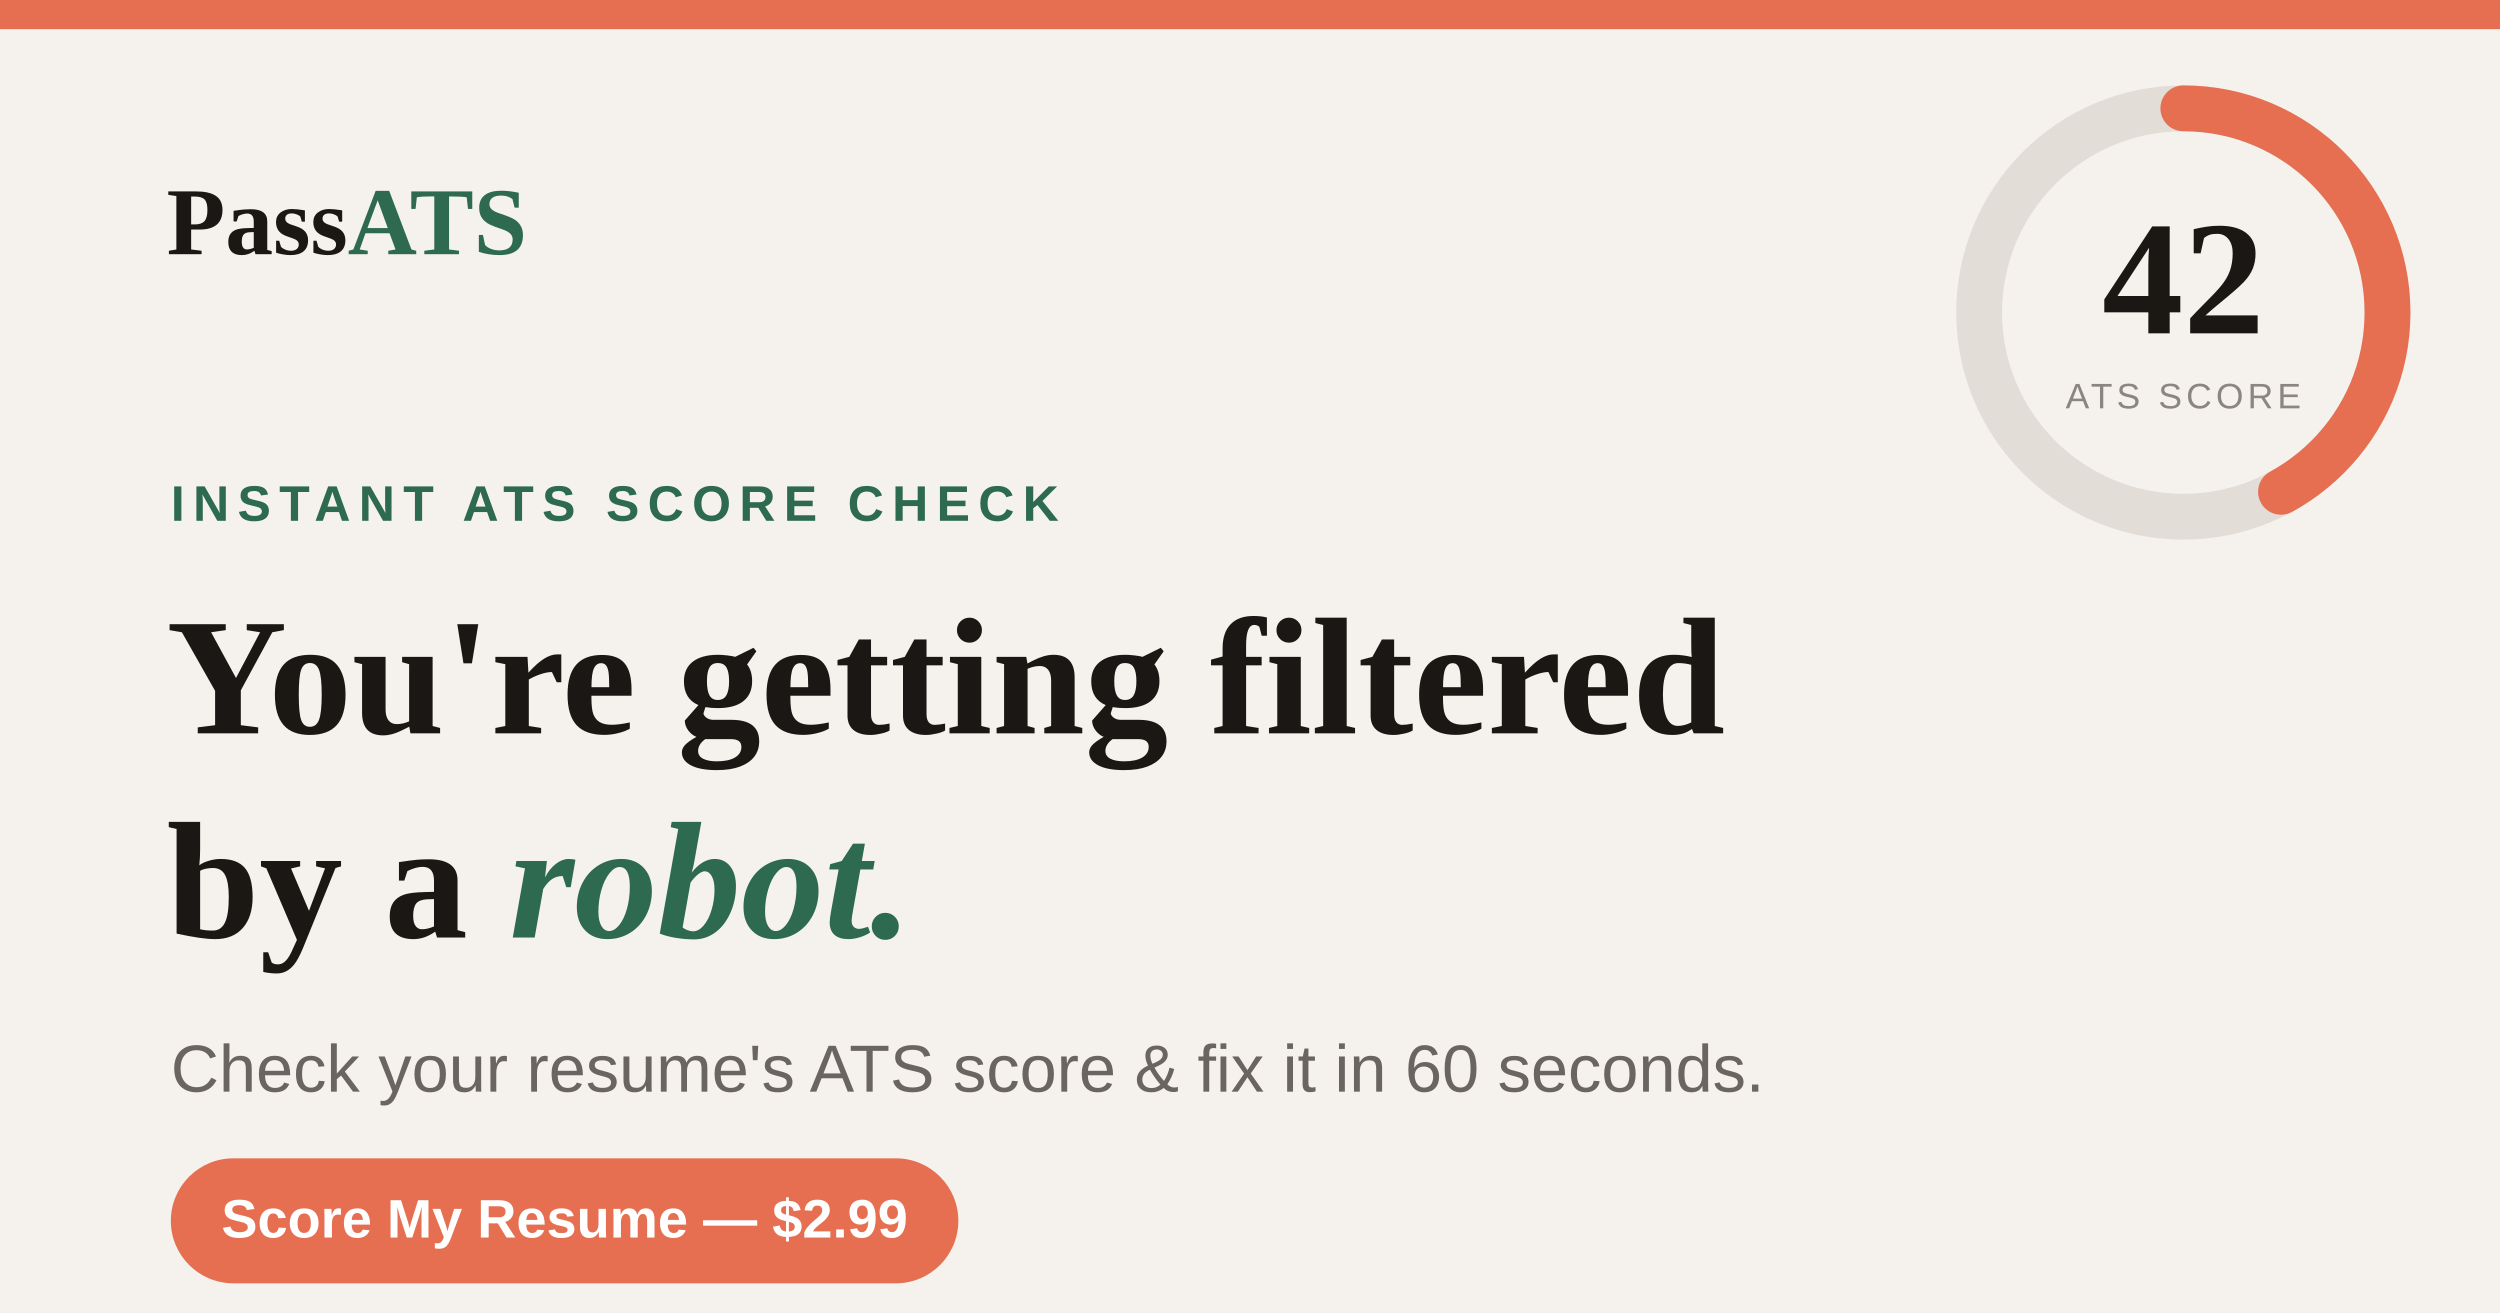
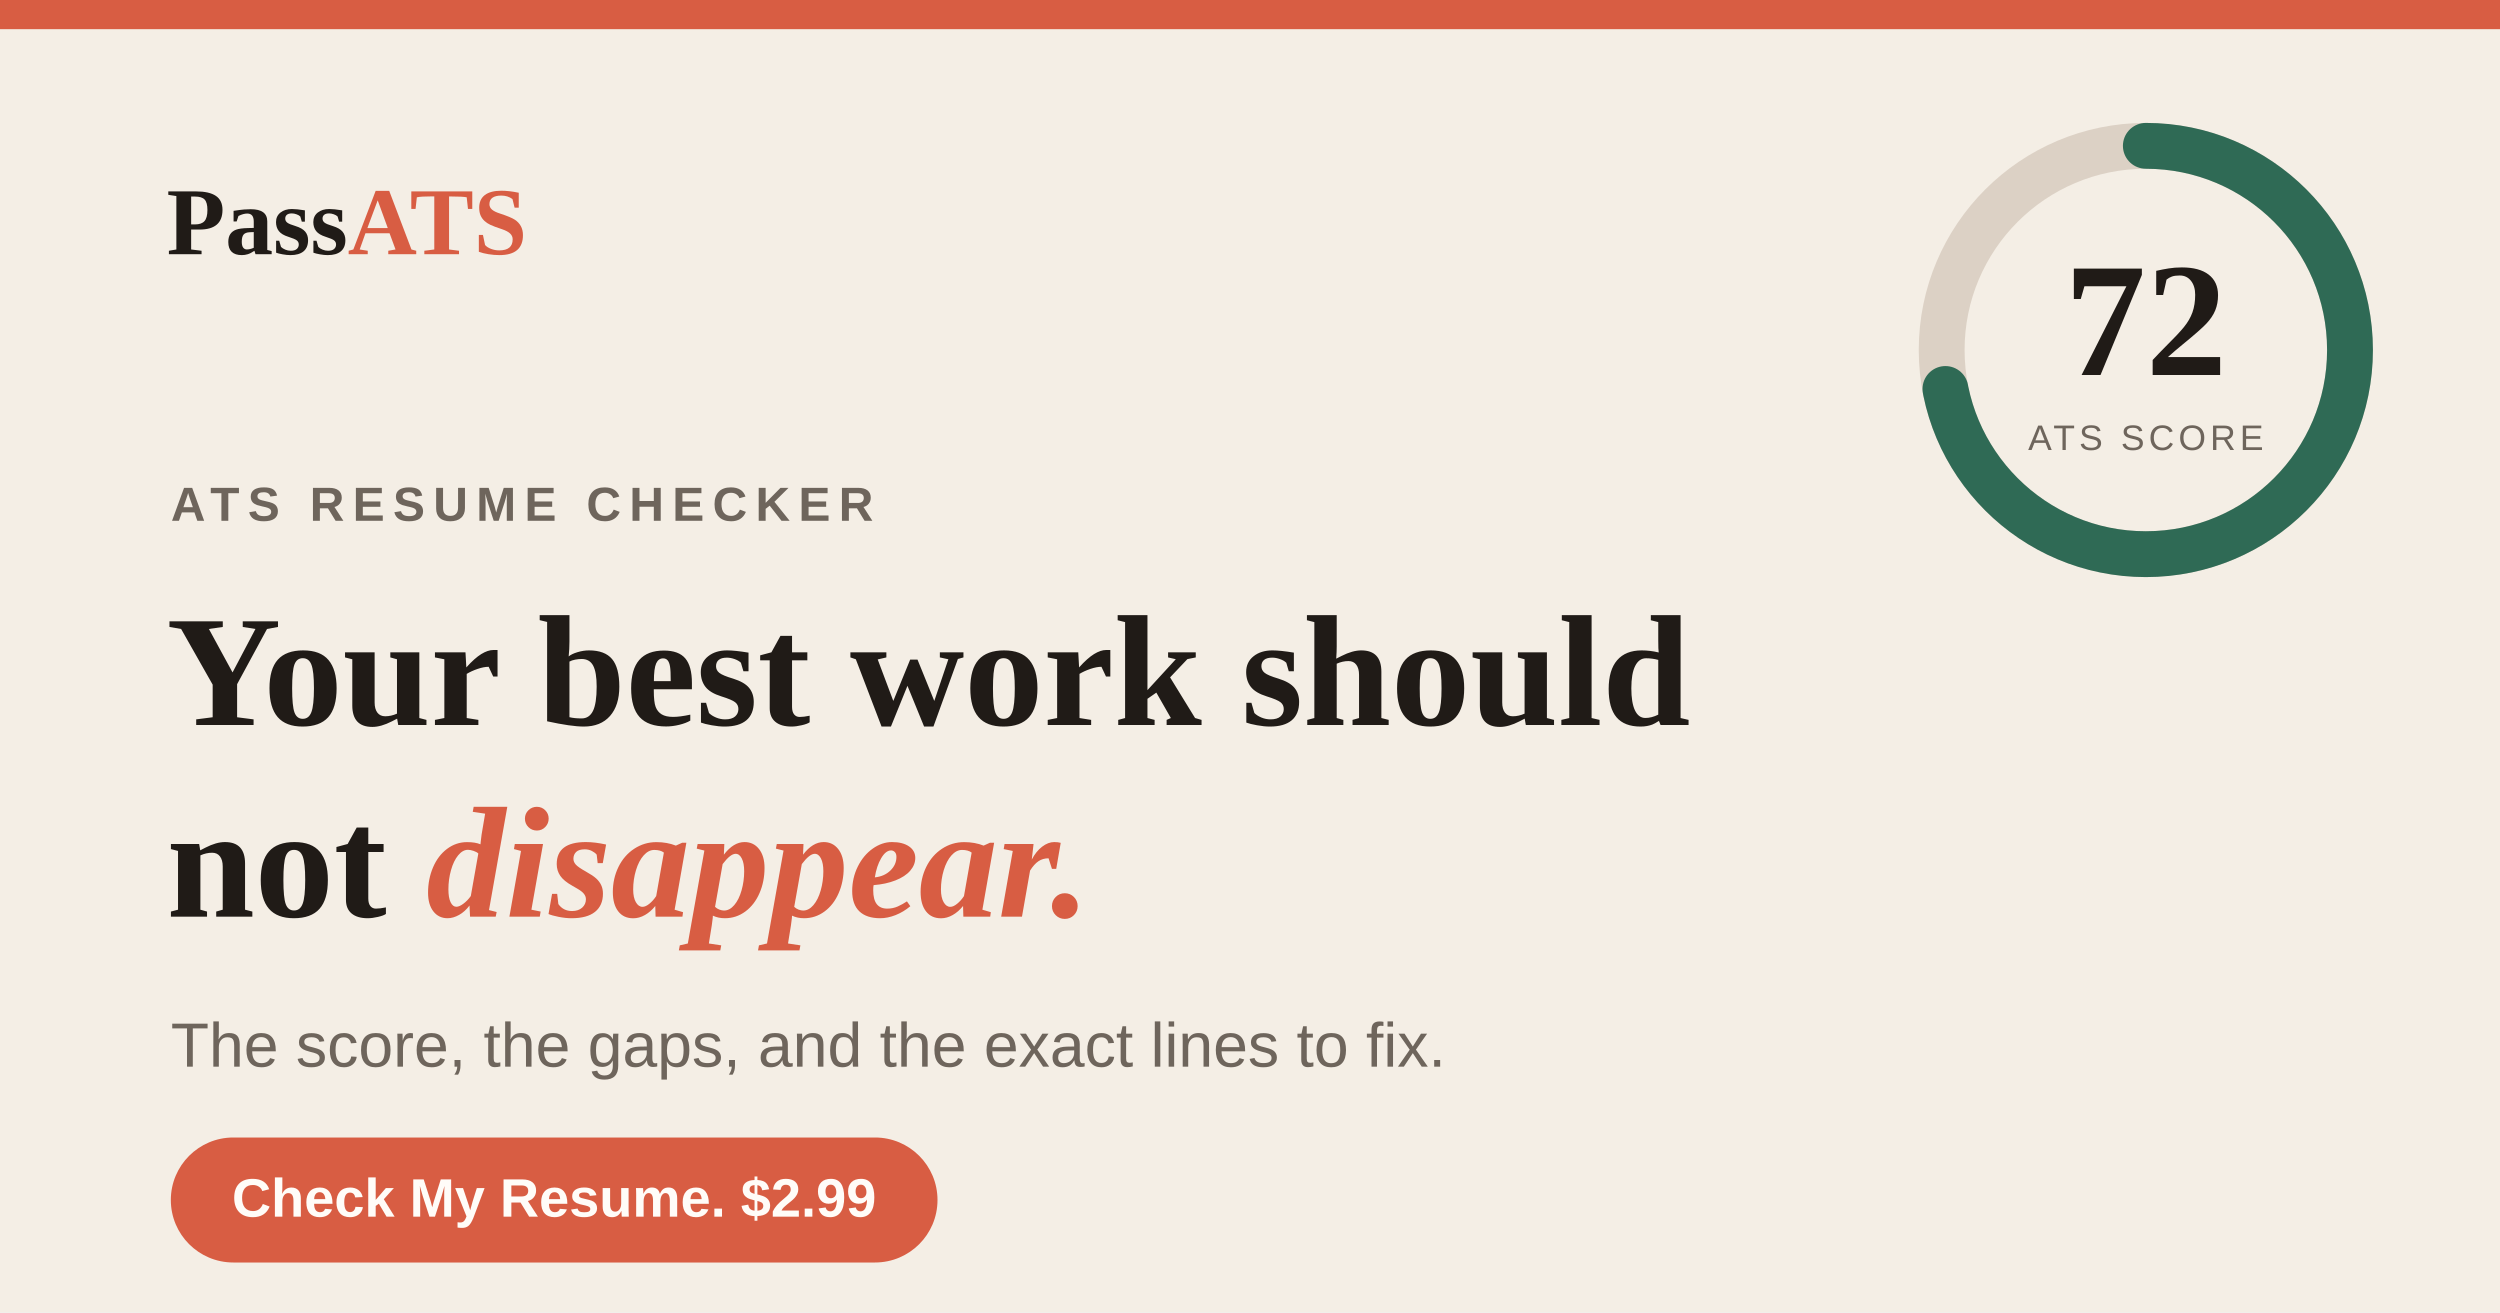
<svg xmlns="http://www.w3.org/2000/svg" width="1200" height="630" viewBox="0 0 1200 630">
-   <rect width="1200" height="630" fill="#F5F2ED" />
-   <rect x="0" y="0" width="1200" height="14" fill="#E76F51" />
-   <text x="80" y="122" font-family="Georgia, 'Times New Roman', serif" font-size="46" font-weight="700" fill="#1A1714">Pass<tspan fill="#2D6A4F">ATS</tspan>
+   <rect width="1200" height="630" fill="#F4EEE5" />
+   <rect x="0" y="0" width="1200" height="14" fill="#D85D43" />
+   <text x="80" y="122" font-family="Georgia, 'Times New Roman', serif" font-size="46" font-weight="700" fill="#201B17">Pass<tspan fill="#D85D43">ATS</tspan>
  </text>
-   <g transform="translate(1048,150)">
-     <circle r="98" fill="none" stroke="#E2DDD6" stroke-width="22" />
-     <circle r="98" fill="none" stroke="#E76F51" stroke-width="22" stroke-linecap="round" stroke-dasharray="616" stroke-dashoffset="357" transform="rotate(-90)" />
-     <text x="0" y="10" font-family="Georgia, 'Times New Roman', serif" font-size="78" font-weight="700" fill="#1A1714" text-anchor="middle">42</text>
-     <text x="0" y="46" font-family="Arial, Helvetica, sans-serif" font-size="17" letter-spacing="2" fill="#8C8680" text-anchor="middle">ATS SCORE</text>
+   <g transform="translate(1030,168)">
+     <circle r="98" fill="none" stroke="#DCD1C5" stroke-width="22" />
+     <circle r="98" fill="none" stroke="#2F6A55" stroke-width="22" stroke-linecap="round" stroke-dasharray="616" stroke-dashoffset="173" transform="rotate(-90)" />
+     <text x="0" y="12" font-family="Georgia, 'Times New Roman', serif" font-size="78" font-weight="700" fill="#201B17" text-anchor="middle">72</text>
+     <text x="0" y="48" font-family="Arial, Helvetica, sans-serif" font-size="17" letter-spacing="2" fill="#6E655C" text-anchor="middle">ATS SCORE</text>
  </g>
-   <text x="82" y="250" font-family="Arial, Helvetica, sans-serif" font-size="24" font-weight="700" letter-spacing="4" fill="#2D6A4F">INSTANT ATS SCORE CHECK</text>
-   <text x="80" y="352" font-family="Georgia, 'Times New Roman', serif" font-size="80" font-weight="700" fill="#1A1714">You're getting filtered</text>
-   <text x="80" y="450" font-family="Georgia, 'Times New Roman', serif" font-size="80" font-weight="700" fill="#1A1714">by a <tspan font-style="italic" fill="#2D6A4F">robot.</tspan>
+   <text x="82" y="250" font-family="Arial, Helvetica, sans-serif" font-size="23" font-weight="700" letter-spacing="4" fill="#6E655C">ATS RESUME CHECKER</text>
+   <text x="80" y="348" font-family="Georgia, 'Times New Roman', serif" font-size="76" font-weight="700" fill="#201B17">Your best work should</text>
+   <text x="80" y="440" font-family="Georgia, 'Times New Roman', serif" font-size="76" font-weight="700" fill="#201B17">not <tspan font-style="italic" fill="#D85D43">disappear.</tspan>
  </text>
-   <text x="82" y="524" font-family="Arial, Helvetica, sans-serif" font-size="32" fill="#6b6560">Check your resume's ATS score &amp; fix it in 60 seconds.</text>
-   <rect x="82" y="556" width="378" height="60" rx="30" fill="#E76F51" />
-   <text x="271" y="594" font-family="Arial, Helvetica, sans-serif" font-size="26" font-weight="700" fill="#ffffff" text-anchor="middle">Score My Resume — $2.99</text>
+   <text x="82" y="512" font-family="Arial, Helvetica, sans-serif" font-size="30" fill="#6E655C">The score, the gaps, and the exact lines to fix.</text>
+   <rect x="82" y="546" width="368" height="60" rx="30" fill="#D85D43" />
+   <text x="266" y="584" font-family="Arial, Helvetica, sans-serif" font-size="26" font-weight="700" fill="#FFFCF8" text-anchor="middle">Check My Resume. $2.99</text>
</svg>
